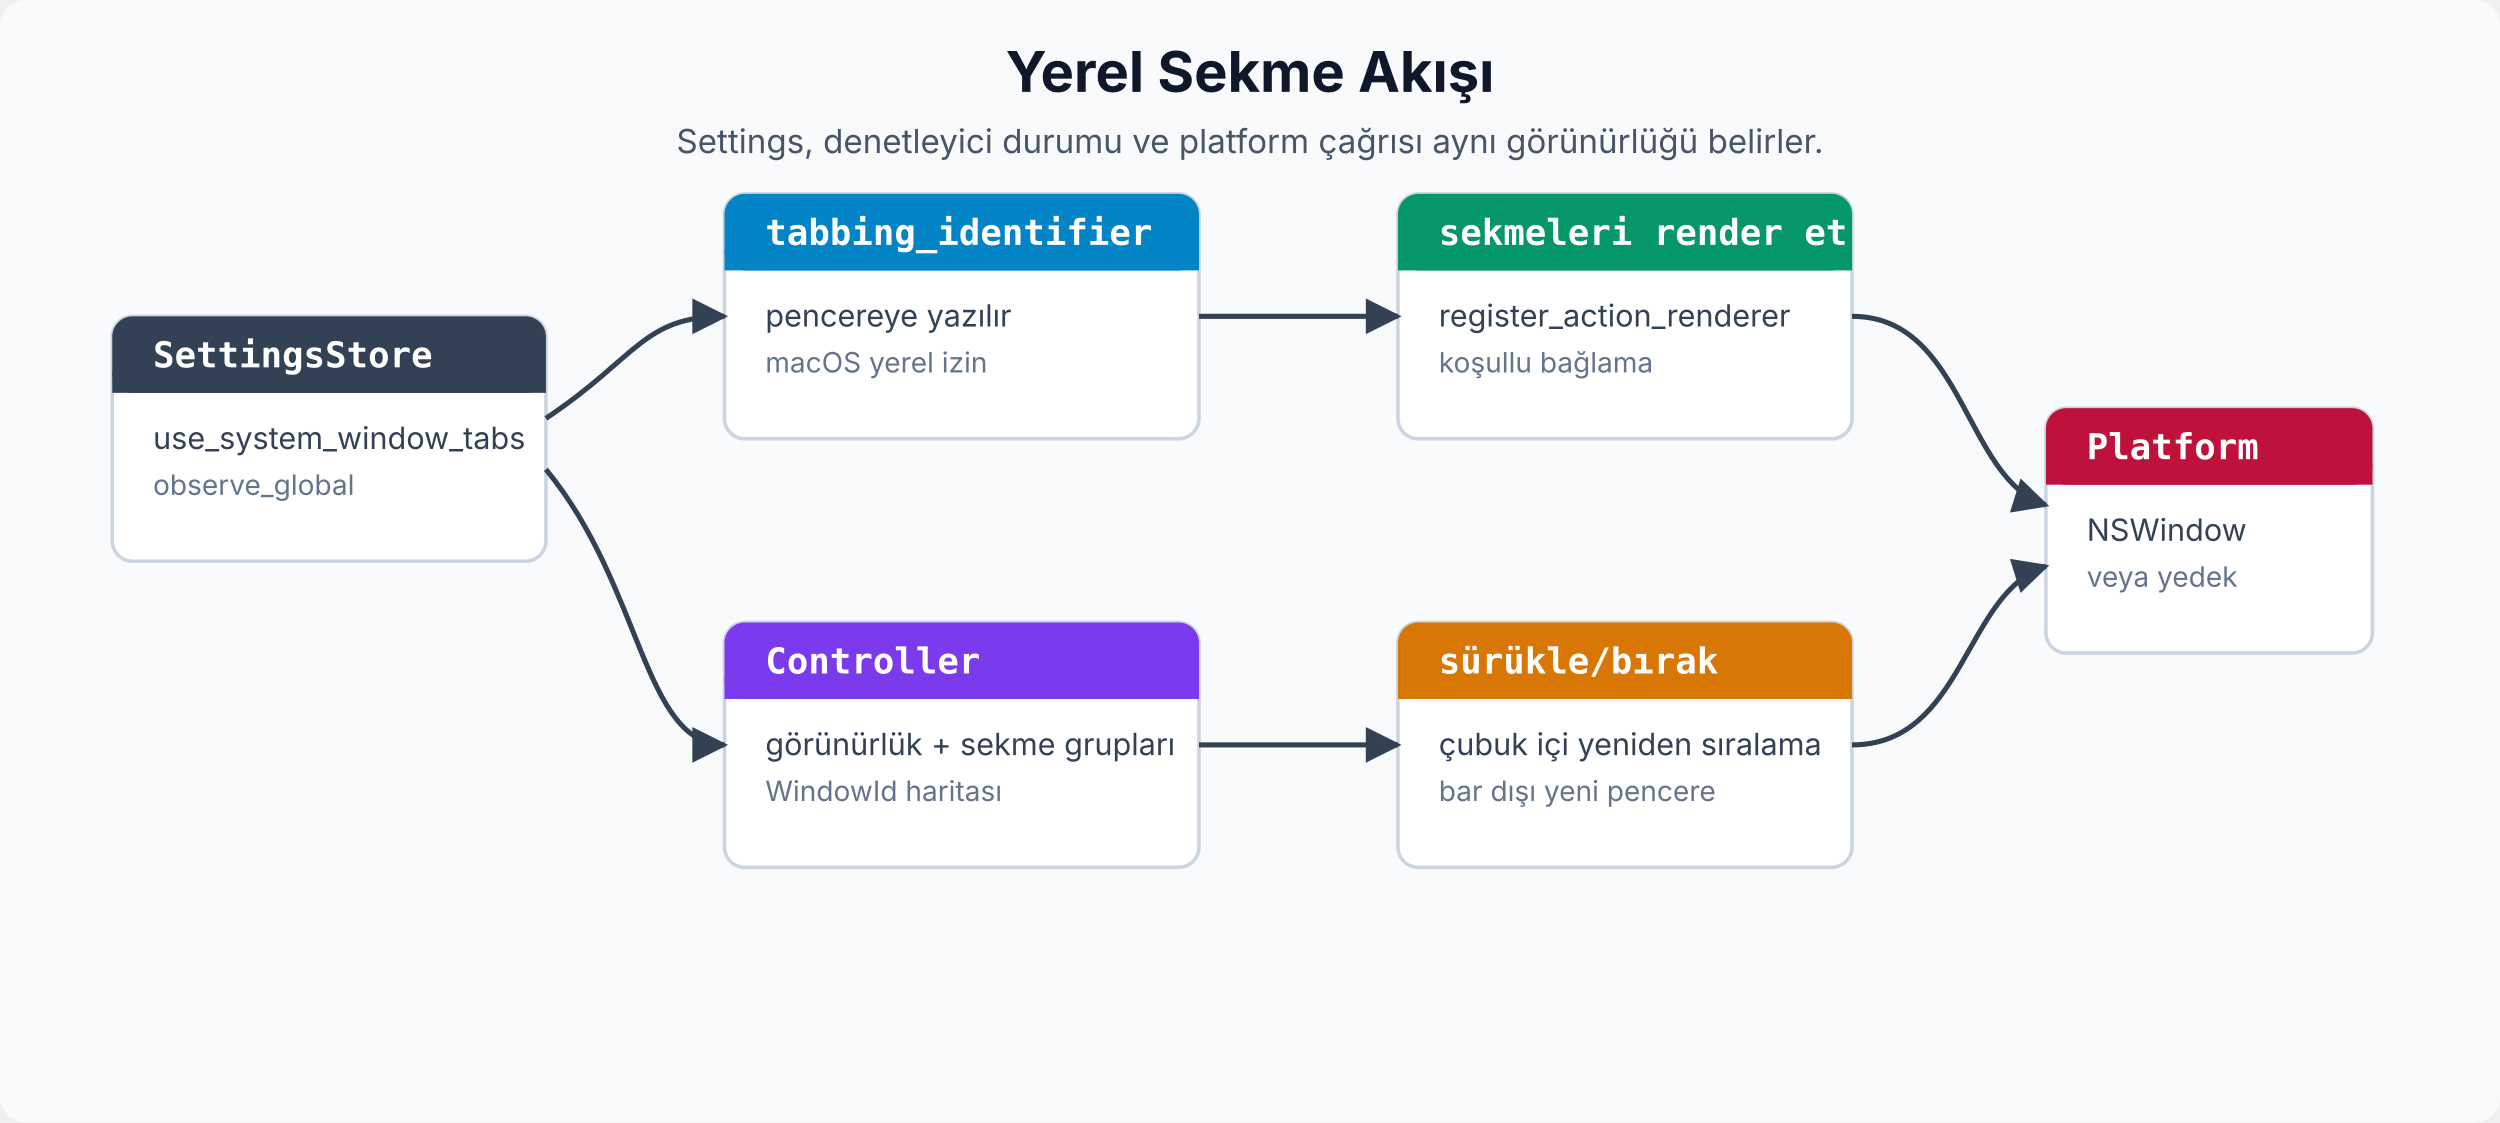
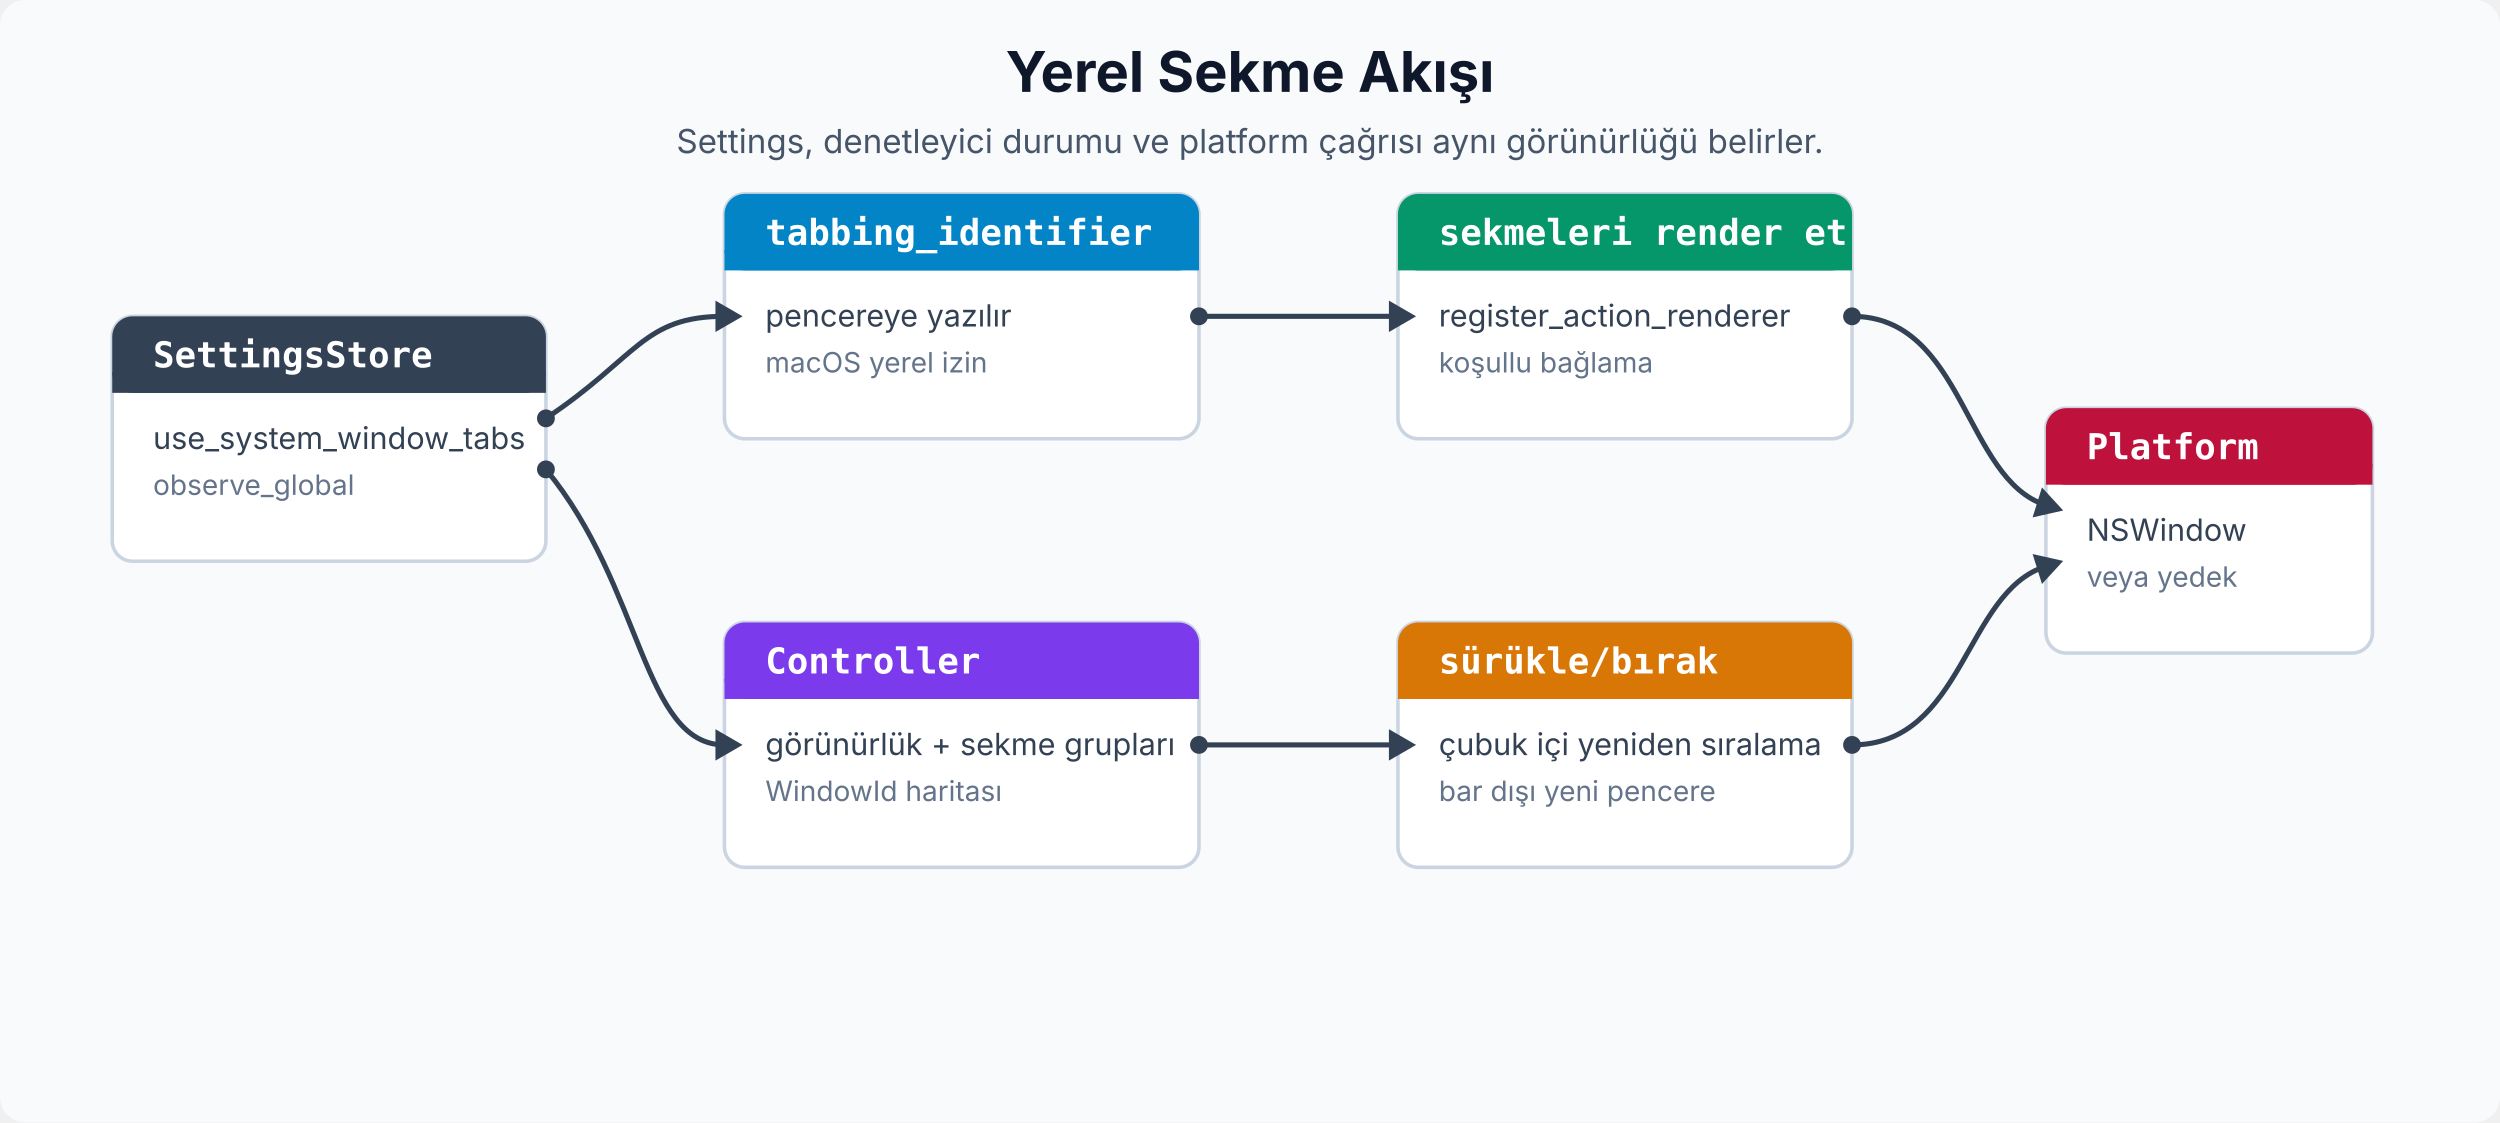
<svg xmlns="http://www.w3.org/2000/svg" viewBox="0 0 980 440">
  <defs>
-     <marker id="arrow" viewBox="0 0 10 10" refX="9" refY="5" markerWidth="7" markerHeight="7" orient="auto-start-reverse">
-       <path d="M 0 0 L 10 5 L 0 10 z" fill="#334155" />
+     <marker id="arrow" viewBox="0 0 1 1" refX="0" refY="0" markerWidth="1" markerHeight="1" orient="auto-start-reverse" overflow="visible" preserveAspectRatio="xMidYMid">
+       <path d="M 5.77 0 L -2.88 5 V -5 Z" transform="scale(0.5)" fill="#334155" stroke="#334155" stroke-width="1pt" />
+     </marker>
+     <marker id="dot-arrow" viewBox="0 0 7 7" refX="3.5" refY="3.5" markerWidth="7" markerHeight="7" markerUnits="userSpaceOnUse">
+       <circle cx="3.5" cy="3.5" r="3.5" fill="#334155" />
    </marker>
    <style>
      .title{font:700 22px system-ui,-apple-system,"Segoe UI",sans-serif;fill:#0f172a}
      .sub{font:13px system-ui,-apple-system,"Segoe UI",sans-serif;fill:#475569}
      .card{fill:#fff;stroke:#cbd5e1;stroke-width:1.4}
      .head{font:700 14px ui-monospace,SFMono-Regular,Menlo,Consolas,monospace;fill:#fff}
      .body{font:12px system-ui,-apple-system,"Segoe UI",sans-serif;fill:#334155}
      .small{font:11px system-ui,-apple-system,"Segoe UI",sans-serif;fill:#64748b}
-       .arrow{stroke:#334155;stroke-width:2;fill:none;marker-end:url(#arrow)}
+       .arrow{stroke:#334155;stroke-width:2;fill:none;marker-end:url(#arrow); marker-start: url(#dot-arrow)}
    </style>
  </defs>
  <rect width="980" height="440" rx="10" fill="#f8fafc" />
  <text x="490" y="36" text-anchor="middle" class="title">Yerel Sekme Akışı</text>
  <text x="490" y="60" text-anchor="middle" class="sub">Settings, denetleyici durumu ve platform çağrısı aynı görünürlüğü belirler.</text>
  <rect x="44" y="124" width="170" height="96" rx="8" class="card" />
  <rect x="44" y="124" width="170" height="30" rx="8" fill="#334155" />
  <path d="M44 146 H214 V154 H44 Z" fill="#334155" />
  <text x="60" y="144" class="head">SettingsStore</text>
  <text x="60" y="176" class="body">use_system_window_tabs</text>
  <text x="60" y="194" class="small">observe_global</text>
  <rect x="284" y="76" width="186" height="96" rx="8" class="card" />
  <rect x="284" y="76" width="186" height="30" rx="8" fill="#0284c7" />
  <path d="M284 98 H470 V106 H284 Z" fill="#0284c7" />
  <text x="300" y="96" class="head">tabbing_identifier</text>
  <text x="300" y="128" class="body">pencereye yazılır</text>
  <text x="300" y="146" class="small">macOS yerel izin</text>
  <rect x="284" y="244" width="186" height="96" rx="8" class="card" />
  <rect x="284" y="244" width="186" height="30" rx="8" fill="#7c3aed" />
  <path d="M284 266 H470 V274 H284 Z" fill="#7c3aed" />
  <text x="300" y="264" class="head">Controller</text>
  <text x="300" y="296" class="body">görünürlük + sekme grupları</text>
  <text x="300" y="314" class="small">WindowId haritası</text>
  <rect x="548" y="76" width="178" height="96" rx="8" class="card" />
  <rect x="548" y="76" width="178" height="30" rx="8" fill="#059669" />
  <path d="M548 98 H726 V106 H548 Z" fill="#059669" />
  <text x="564" y="96" class="head">sekmeleri render et</text>
  <text x="564" y="128" class="body">register_action_renderer</text>
  <text x="564" y="146" class="small">koşullu bağlama</text>
  <rect x="548" y="244" width="178" height="96" rx="8" class="card" />
  <rect x="548" y="244" width="178" height="30" rx="8" fill="#d97706" />
  <path d="M548 266 H726 V274 H548 Z" fill="#d97706" />
  <text x="564" y="264" class="head">sürükle/bırak</text>
  <text x="564" y="296" class="body">çubuk içi yeniden sıralama</text>
  <text x="564" y="314" class="small">bar dışı yeni pencere</text>
  <rect x="802" y="160" width="128" height="96" rx="8" class="card" />
  <rect x="802" y="160" width="128" height="30" rx="8" fill="#be123c" />
  <path d="M802 182 H930 V190 H802 Z" fill="#be123c" />
  <text x="818" y="180" class="head">Platform</text>
  <text x="818" y="212" class="body">NSWindow</text>
  <text x="818" y="230" class="small">veya yedek</text>
  <path d="M214 164 C250 140 252 124 284 124" class="arrow" />
  <path d="M214 184 C252 230 252 292 284 292" class="arrow" />
  <path d="M470 124 H548" class="arrow" />
  <path d="M470 292 H548" class="arrow" />
  <path d="M726 124 C770 124 770 188 802 198" class="arrow" />
  <path d="M726 292 C770 292 770 232 802 222" class="arrow" />
</svg>
